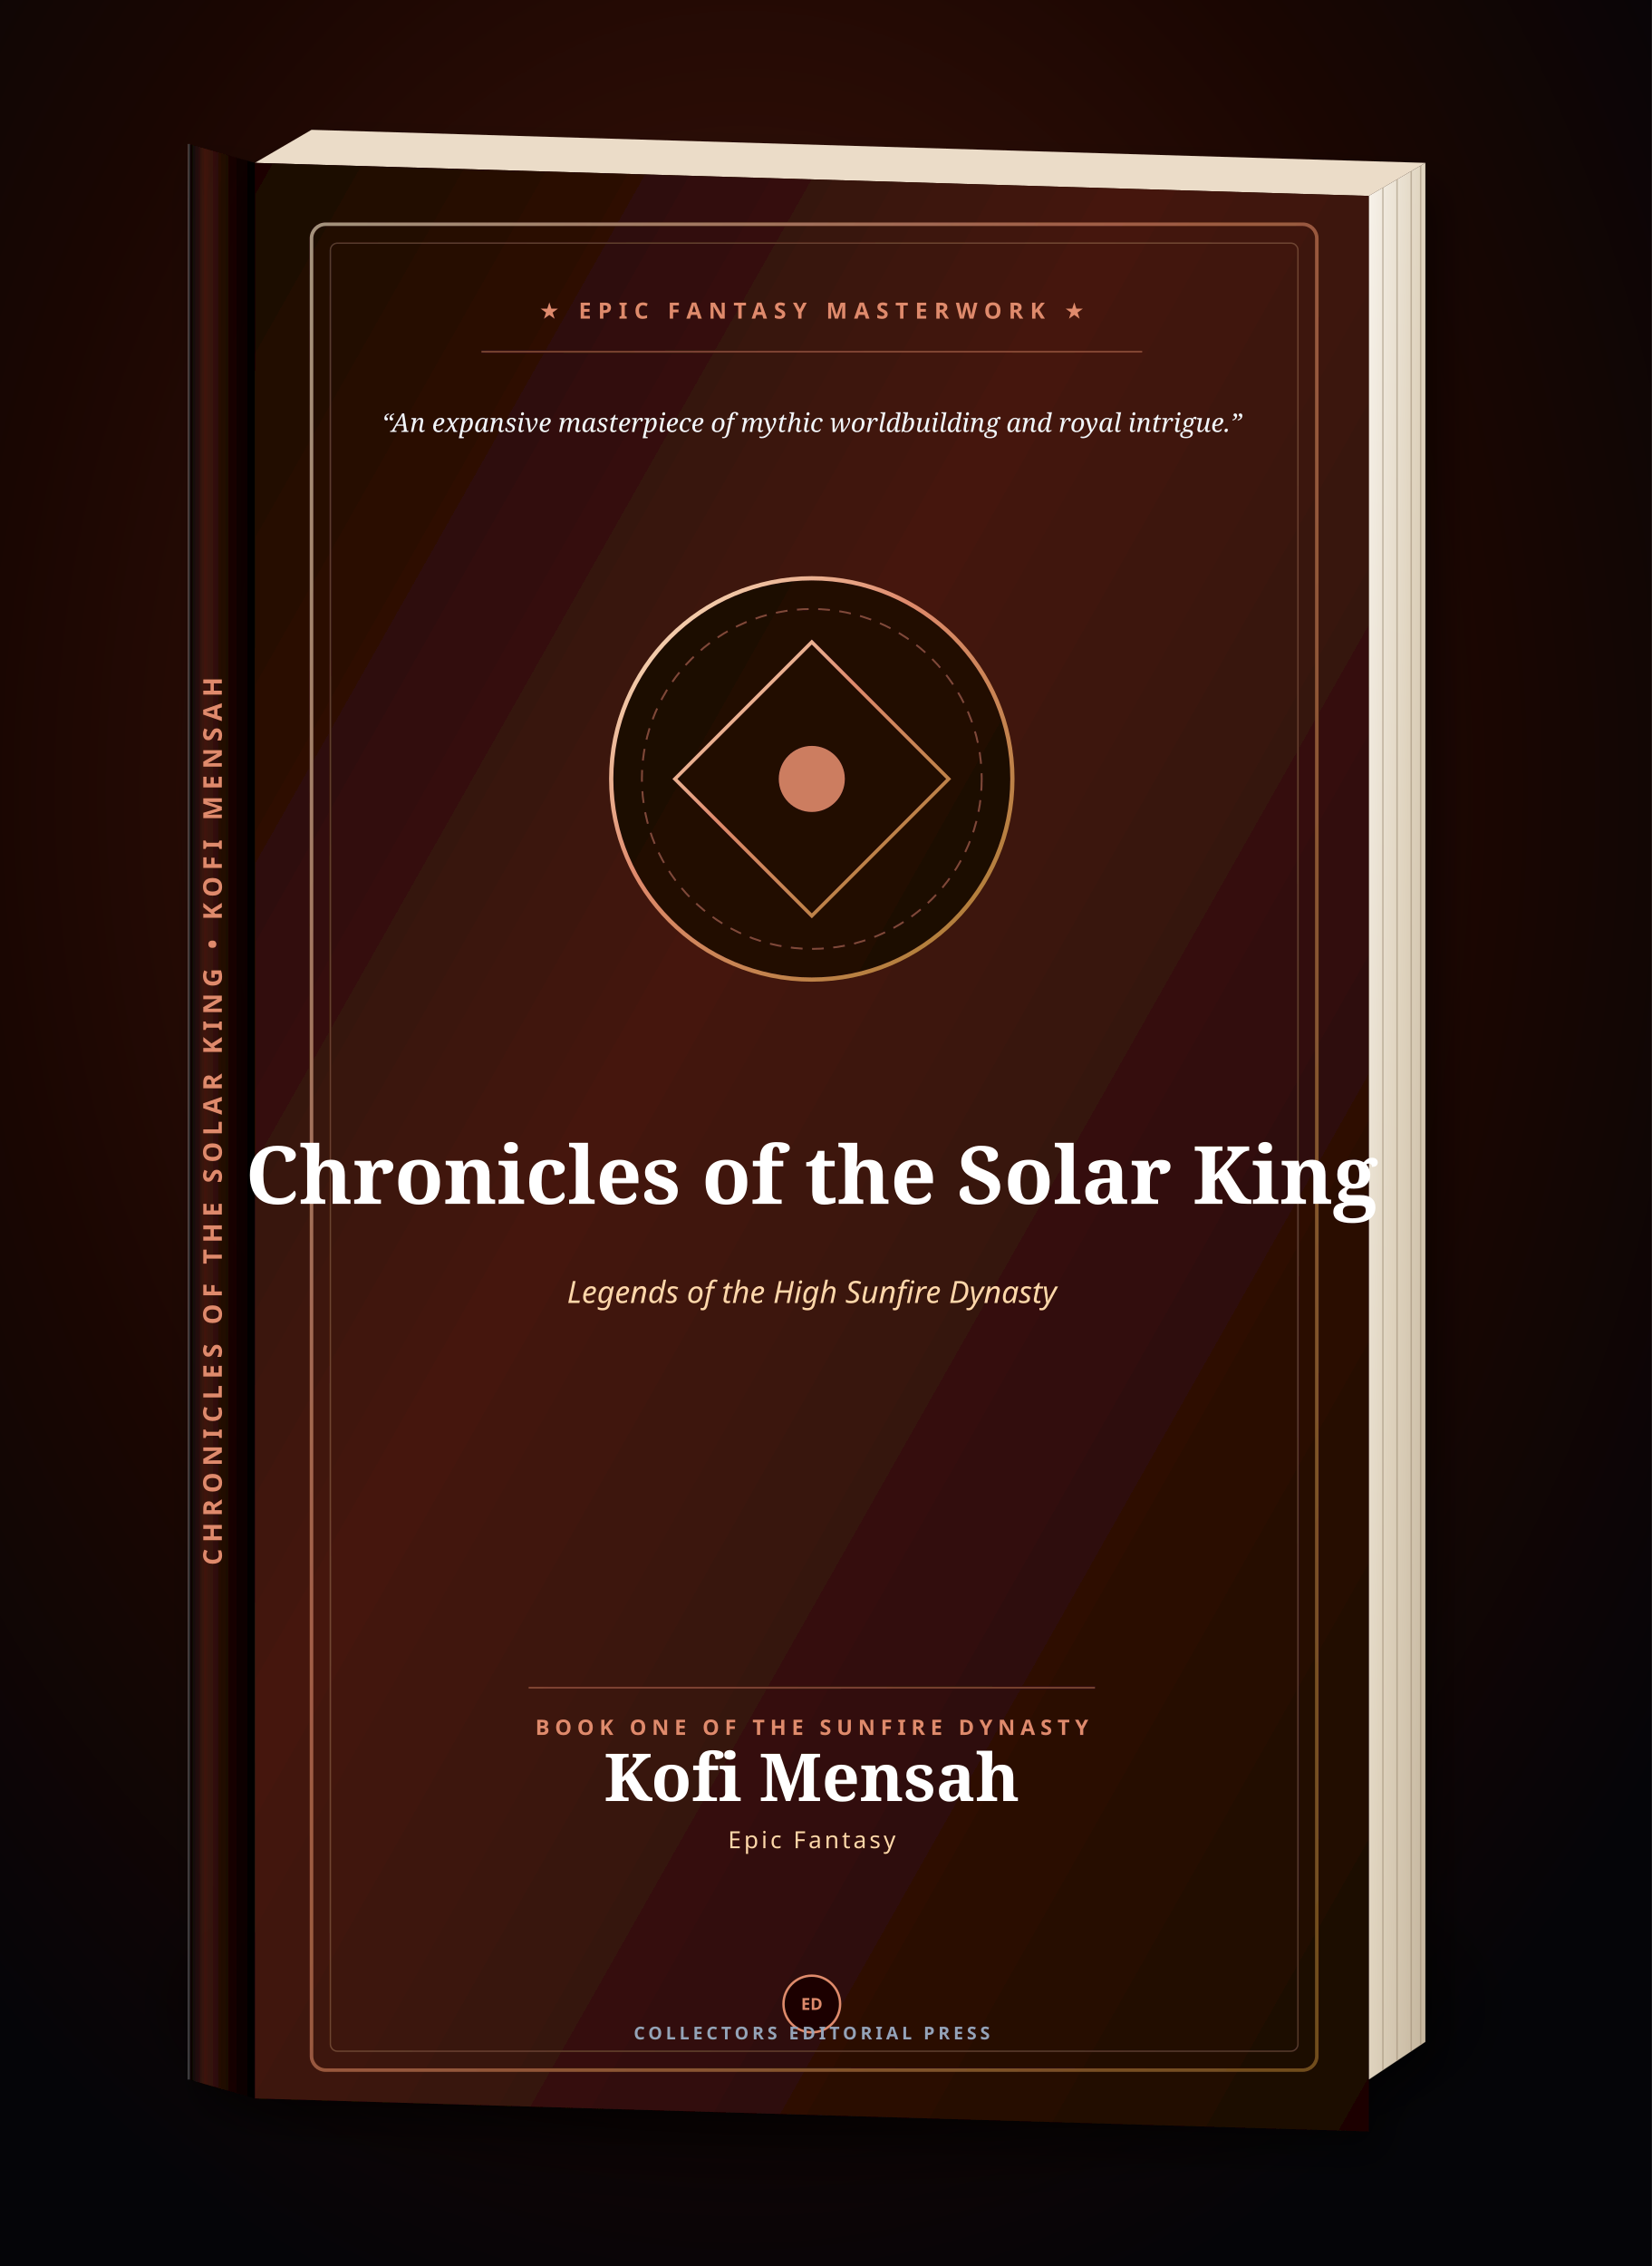
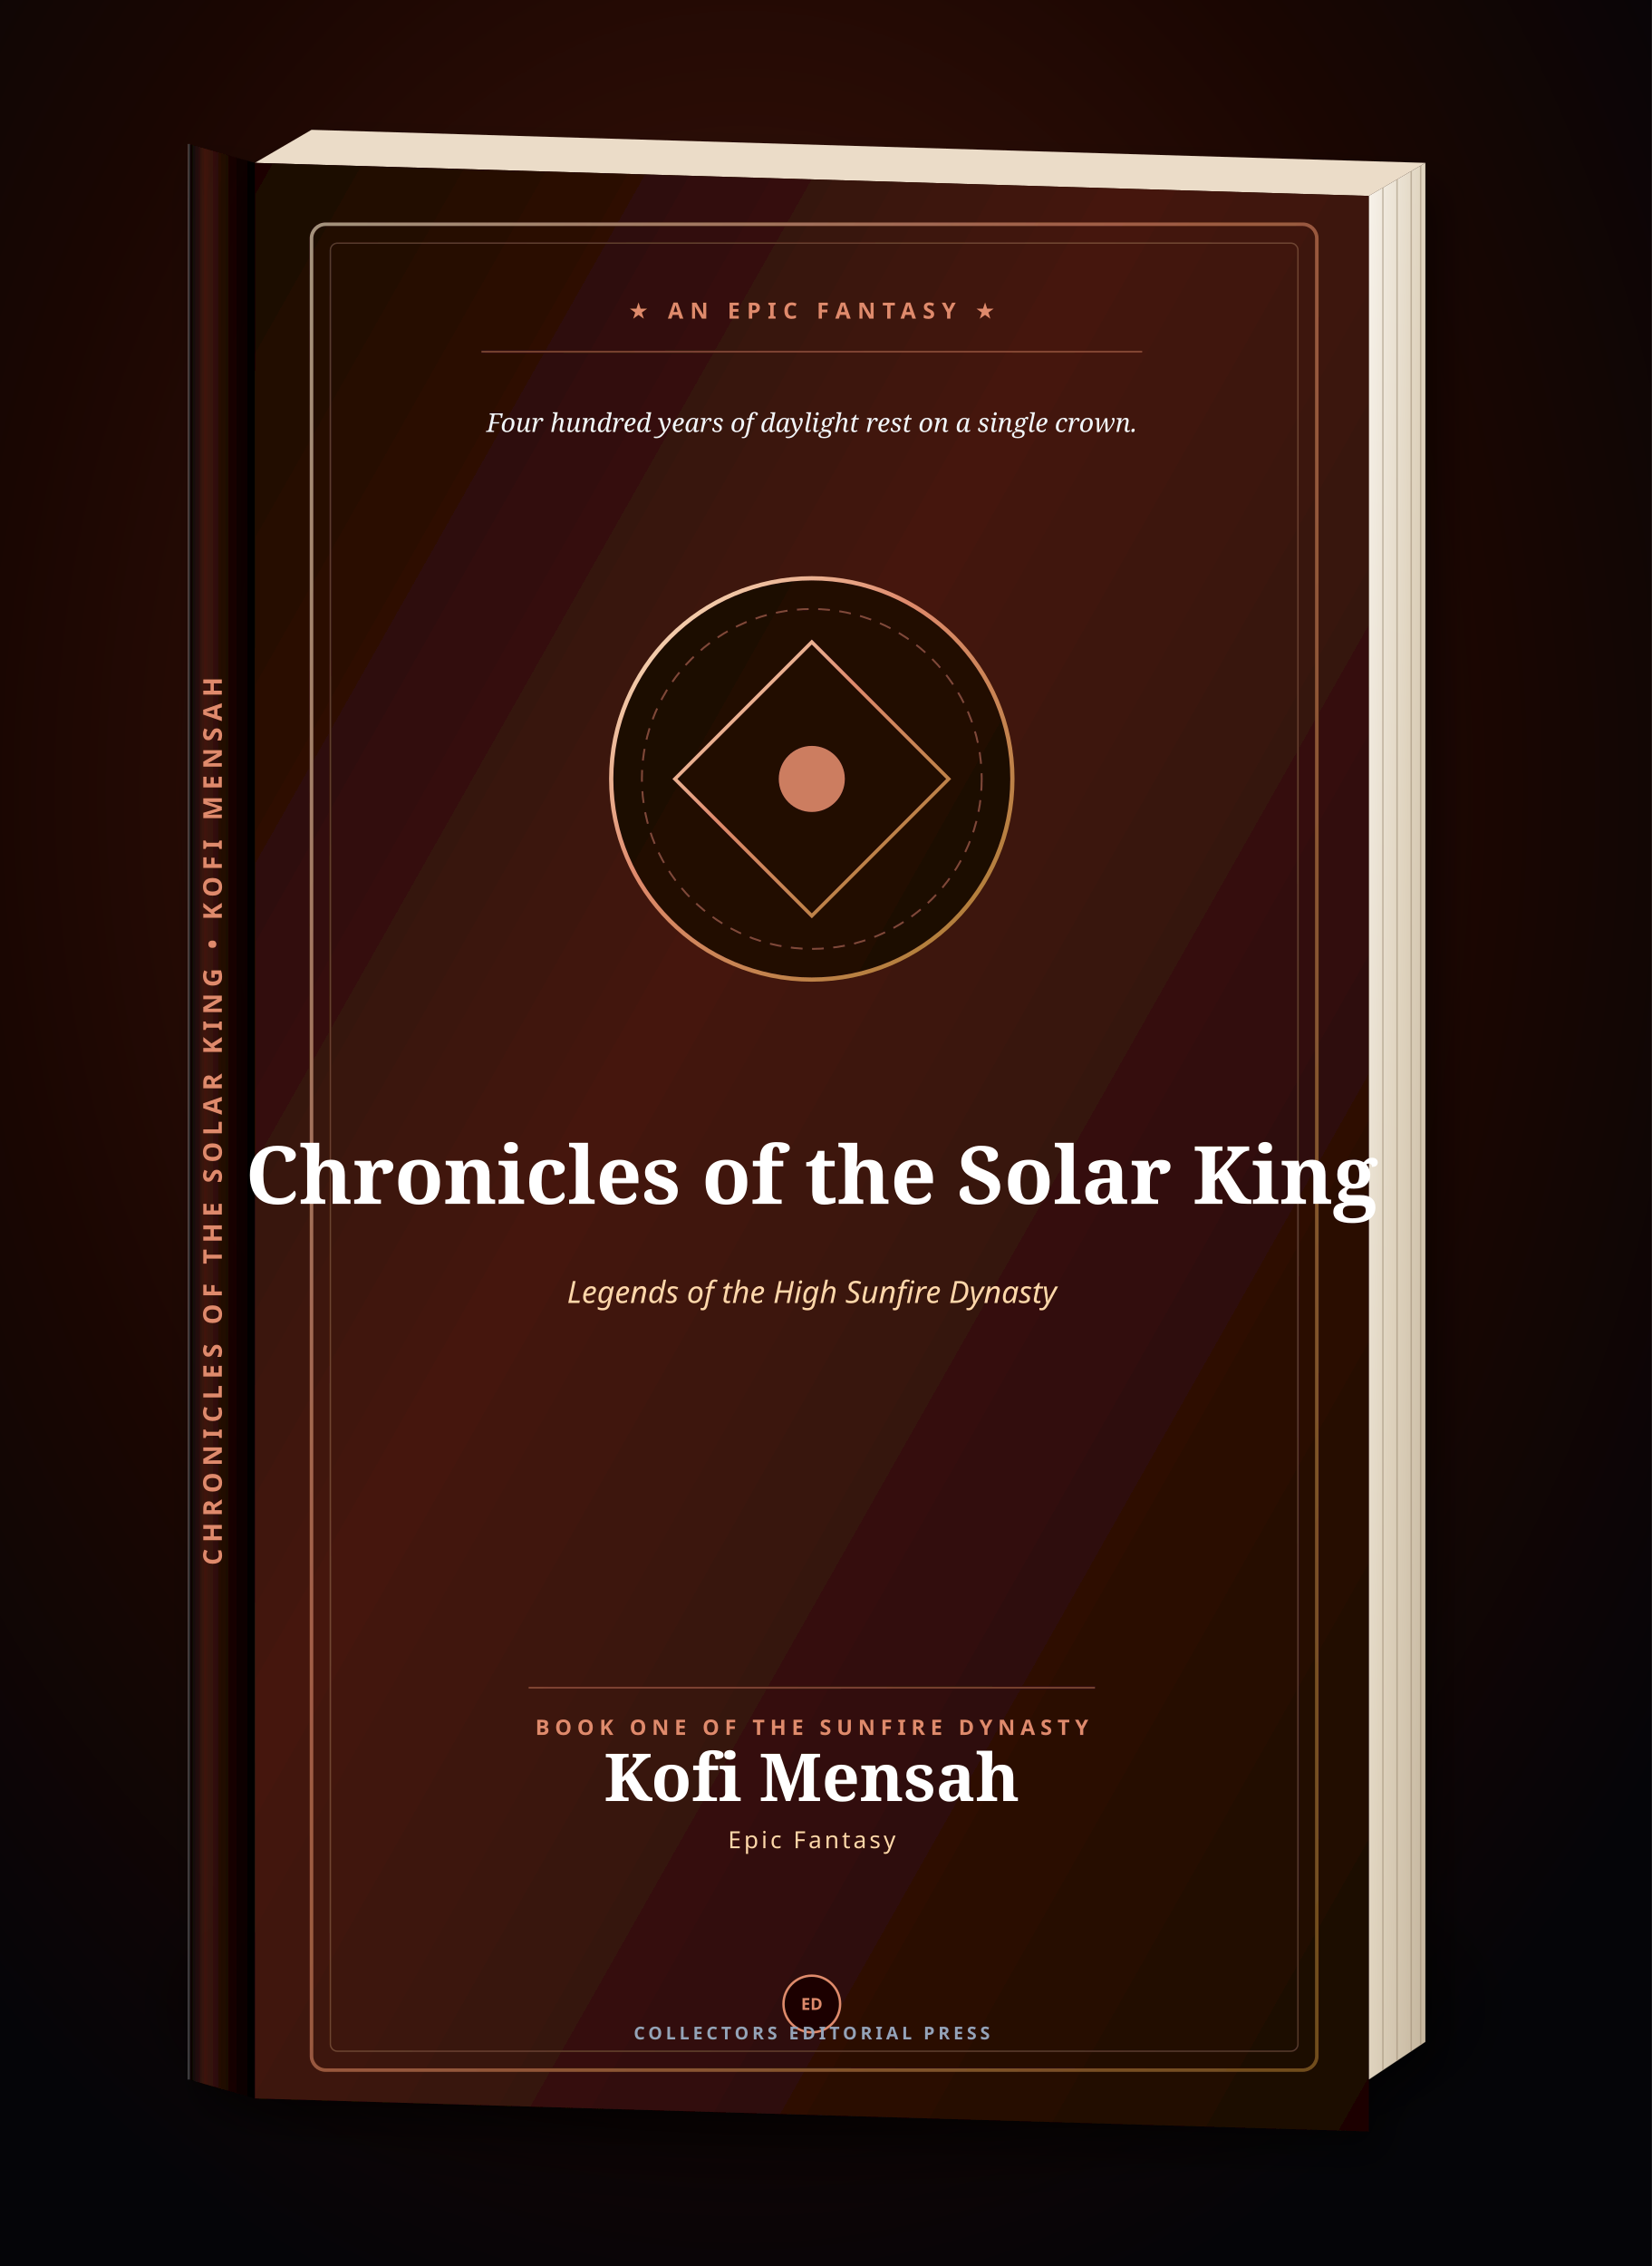
<svg xmlns="http://www.w3.org/2000/svg" viewBox="0 0 700 960" width="700" height="960">
  <defs>
    <radialGradient id="bg_chronicles-of-the-solar-king" cx="45%" cy="35%" r="70%">
      <stop offset="0%" stop-color="#45180c" />
      <stop offset="65%" stop-color="#1a0602" />
      <stop offset="100%" stop-color="#050508" />
    </radialGradient>
    <filter id="shadow_chronicles-of-the-solar-king" x="-20%" y="-20%" width="150%" height="150%">
      <feDropShadow dx="24" dy="32" stdDeviation="26" flood-color="#000000" flood-opacity="0.85" />
      <feDropShadow dx="6" dy="10" stdDeviation="8" flood-color="#000000" flood-opacity="0.45" />
    </filter>
    <linearGradient id="coverFace_chronicles-of-the-solar-king" x1="0%" y1="0%" x2="100%" y2="100%">
      <stop offset="0%" stop-color="#1a0602" />
      <stop offset="40%" stop-color="#45180c" />
      <stop offset="100%" stop-color="#1a0602" />
    </linearGradient>
    <linearGradient id="spineShade_chronicles-of-the-solar-king" x1="0%" y1="0%" x2="100%" y2="0%">
      <stop offset="0%" stop-color="#020204" stop-opacity="0.95" />
      <stop offset="25%" stop-color="#45180c" stop-opacity="0.85" />
      <stop offset="60%" stop-color="#1a0602" stop-opacity="0.9" />
      <stop offset="100%" stop-color="#000000" stop-opacity="0.95" />
    </linearGradient>
    <linearGradient id="goldAccent_chronicles-of-the-solar-king" x1="0%" y1="0%" x2="100%" y2="100%">
      <stop offset="0%" stop-color="#fdf0cd" />
      <stop offset="40%" stop-color="#df8a6c" />
      <stop offset="100%" stop-color="#a67c2e" />
    </linearGradient>
    <linearGradient id="pageGrad_chronicles-of-the-solar-king" x1="0%" y1="0%" x2="100%" y2="100%">
      <stop offset="0%" stop-color="#f7f2ea" />
      <stop offset="50%" stop-color="#dfd3be" />
      <stop offset="100%" stop-color="#c4b59d" />
    </linearGradient>
  </defs>
  <rect width="100%" height="100%" fill="url(#bg_chronicles-of-the-solar-king)" />
  <ellipse cx="350" cy="850" rx="270" ry="55" fill="#000000" fill-opacity="0.6" filter="blur(20px)" />
  <g transform="translate(60, 45)" filter="url(#shadow_chronicles-of-the-solar-king)">
    <polygon points="520,38 544,24 544,820 520,836" fill="url(#pageGrad_chronicles-of-the-solar-king)" />
    <path d="M526,34 L526,832 M532,30 L532,828 M538,27 L538,824 M542,25 L542,821" stroke="#96856c" stroke-width="0.6" stroke-opacity="0.5" />
    <polygon points="48,24 520,38 544,24 72,10" fill="#ebdcc8" />
    <polygon points="20,16 48,24 48,844 20,836" fill="url(#spineShade_chronicles-of-the-solar-king)" />
    <line x1="20" y1="16" x2="20" y2="836" stroke="#ffffff" stroke-opacity="0.2" stroke-width="1" />
    <line x1="48" y1="24" x2="48" y2="844" stroke="#000000" stroke-opacity="0.7" stroke-width="2" />
    <g transform="translate(34, 430) rotate(-90)">
      <text font-family="'DM Sans', sans-serif" font-size="11" font-weight="700" fill="#df8a6c" letter-spacing="0.24em" text-anchor="middle">
        CHRONICLES OF THE SOLAR KING • KOFI MENSAH
      </text>
    </g>
    <polygon points="48,24 520,38 520,858 48,844" fill="url(#coverFace_chronicles-of-the-solar-king)" />
    <rect x="72" y="50" width="426" height="782" fill="none" stroke="url(#goldAccent_chronicles-of-the-solar-king)" stroke-width="1.5" stroke-opacity="0.6" rx="6" />
    <rect x="80" y="58" width="410" height="766" fill="none" stroke="#fed7aa" stroke-width="0.6" stroke-opacity="0.25" rx="3" />
    <g transform="translate(284, 90)">
      <text font-family="'DM Sans', sans-serif" font-size="9.5" font-weight="700" fill="#df8a6c" text-anchor="middle" letter-spacing="0.3em">
-         ★ EPIC FANTASY MASTERWORK ★
+         ★ AN EPIC FANTASY ★
      </text>
      <line x1="-140" y1="14" x2="140" y2="14" stroke="#df8a6c" stroke-width="0.8" stroke-opacity="0.4" />
    </g>
    <g transform="translate(284, 138)">
      <text font-family="'Playfair Display', Georgia, serif" font-size="11" font-style="italic" fill="#f1f5f9" text-anchor="middle">
-         “An expansive masterpiece of mythic worldbuilding and royal intrigue.”
+         Four hundred years of daylight rest on a single crown.
      </text>
    </g>
    <g transform="translate(284, 285)">
      <circle cx="0" cy="0" r="85" fill="#1a0602" fill-opacity="0.85" stroke="url(#goldAccent_chronicles-of-the-solar-king)" stroke-width="1.8" />
      <circle cx="0" cy="0" r="72" fill="none" stroke="#df8a6c" stroke-width="0.8" stroke-dasharray="5,4" stroke-opacity="0.5" />
      <polygon points="0,-58 58,0 0,58 -58,0" fill="none" stroke="url(#goldAccent_chronicles-of-the-solar-king)" stroke-width="1.5" />
      <circle cx="0" cy="0" r="14" fill="#df8a6c" fill-opacity="0.9" />
    </g>
    <g transform="translate(284, 465)">
      <text font-family="'Playfair Display', Georgia, serif" font-size="34" font-weight="700" fill="#ffffff" text-anchor="middle">
        Chronicles of the Solar King
      </text>
      <text font-family="'DM Sans', sans-serif" font-size="13" font-style="italic" fill="#fed7aa" text-anchor="middle" y="42">
        Legends of the High Sunfire Dynasty
      </text>
    </g>
    <g transform="translate(284, 690)">
      <line x1="-120" y1="-20" x2="120" y2="-20" stroke="#df8a6c" stroke-width="0.8" stroke-opacity="0.4" />
      <text font-family="'DM Sans', sans-serif" font-size="9" font-weight="700" fill="#df8a6c" text-anchor="middle" letter-spacing="0.25em">
        BOOK ONE OF THE SUNFIRE DYNASTY
      </text>
      <text font-family="'Playfair Display', Georgia, serif" font-size="28" font-weight="700" fill="#ffffff" text-anchor="middle" y="28">
        Kofi Mensah
      </text>
      <text font-family="'DM Sans', sans-serif" font-size="10" font-weight="500" fill="#fed7aa" text-anchor="middle" letter-spacing="0.12em" y="48">
        Epic Fantasy
      </text>
    </g>
    <g transform="translate(284, 804)">
      <circle cx="0" cy="0" r="12" fill="#1a0602" stroke="#df8a6c" stroke-width="1" />
      <text font-family="'DM Sans', sans-serif" font-size="7" font-weight="800" fill="#df8a6c" text-anchor="middle" y="2.5">ED</text>
      <text font-family="'DM Sans', sans-serif" font-size="7.5" font-weight="600" fill="#94a3b8" text-anchor="middle" letter-spacing="0.2em" y="15">
        COLLECTORS EDITORIAL PRESS
      </text>
    </g>
  </g>
</svg>
